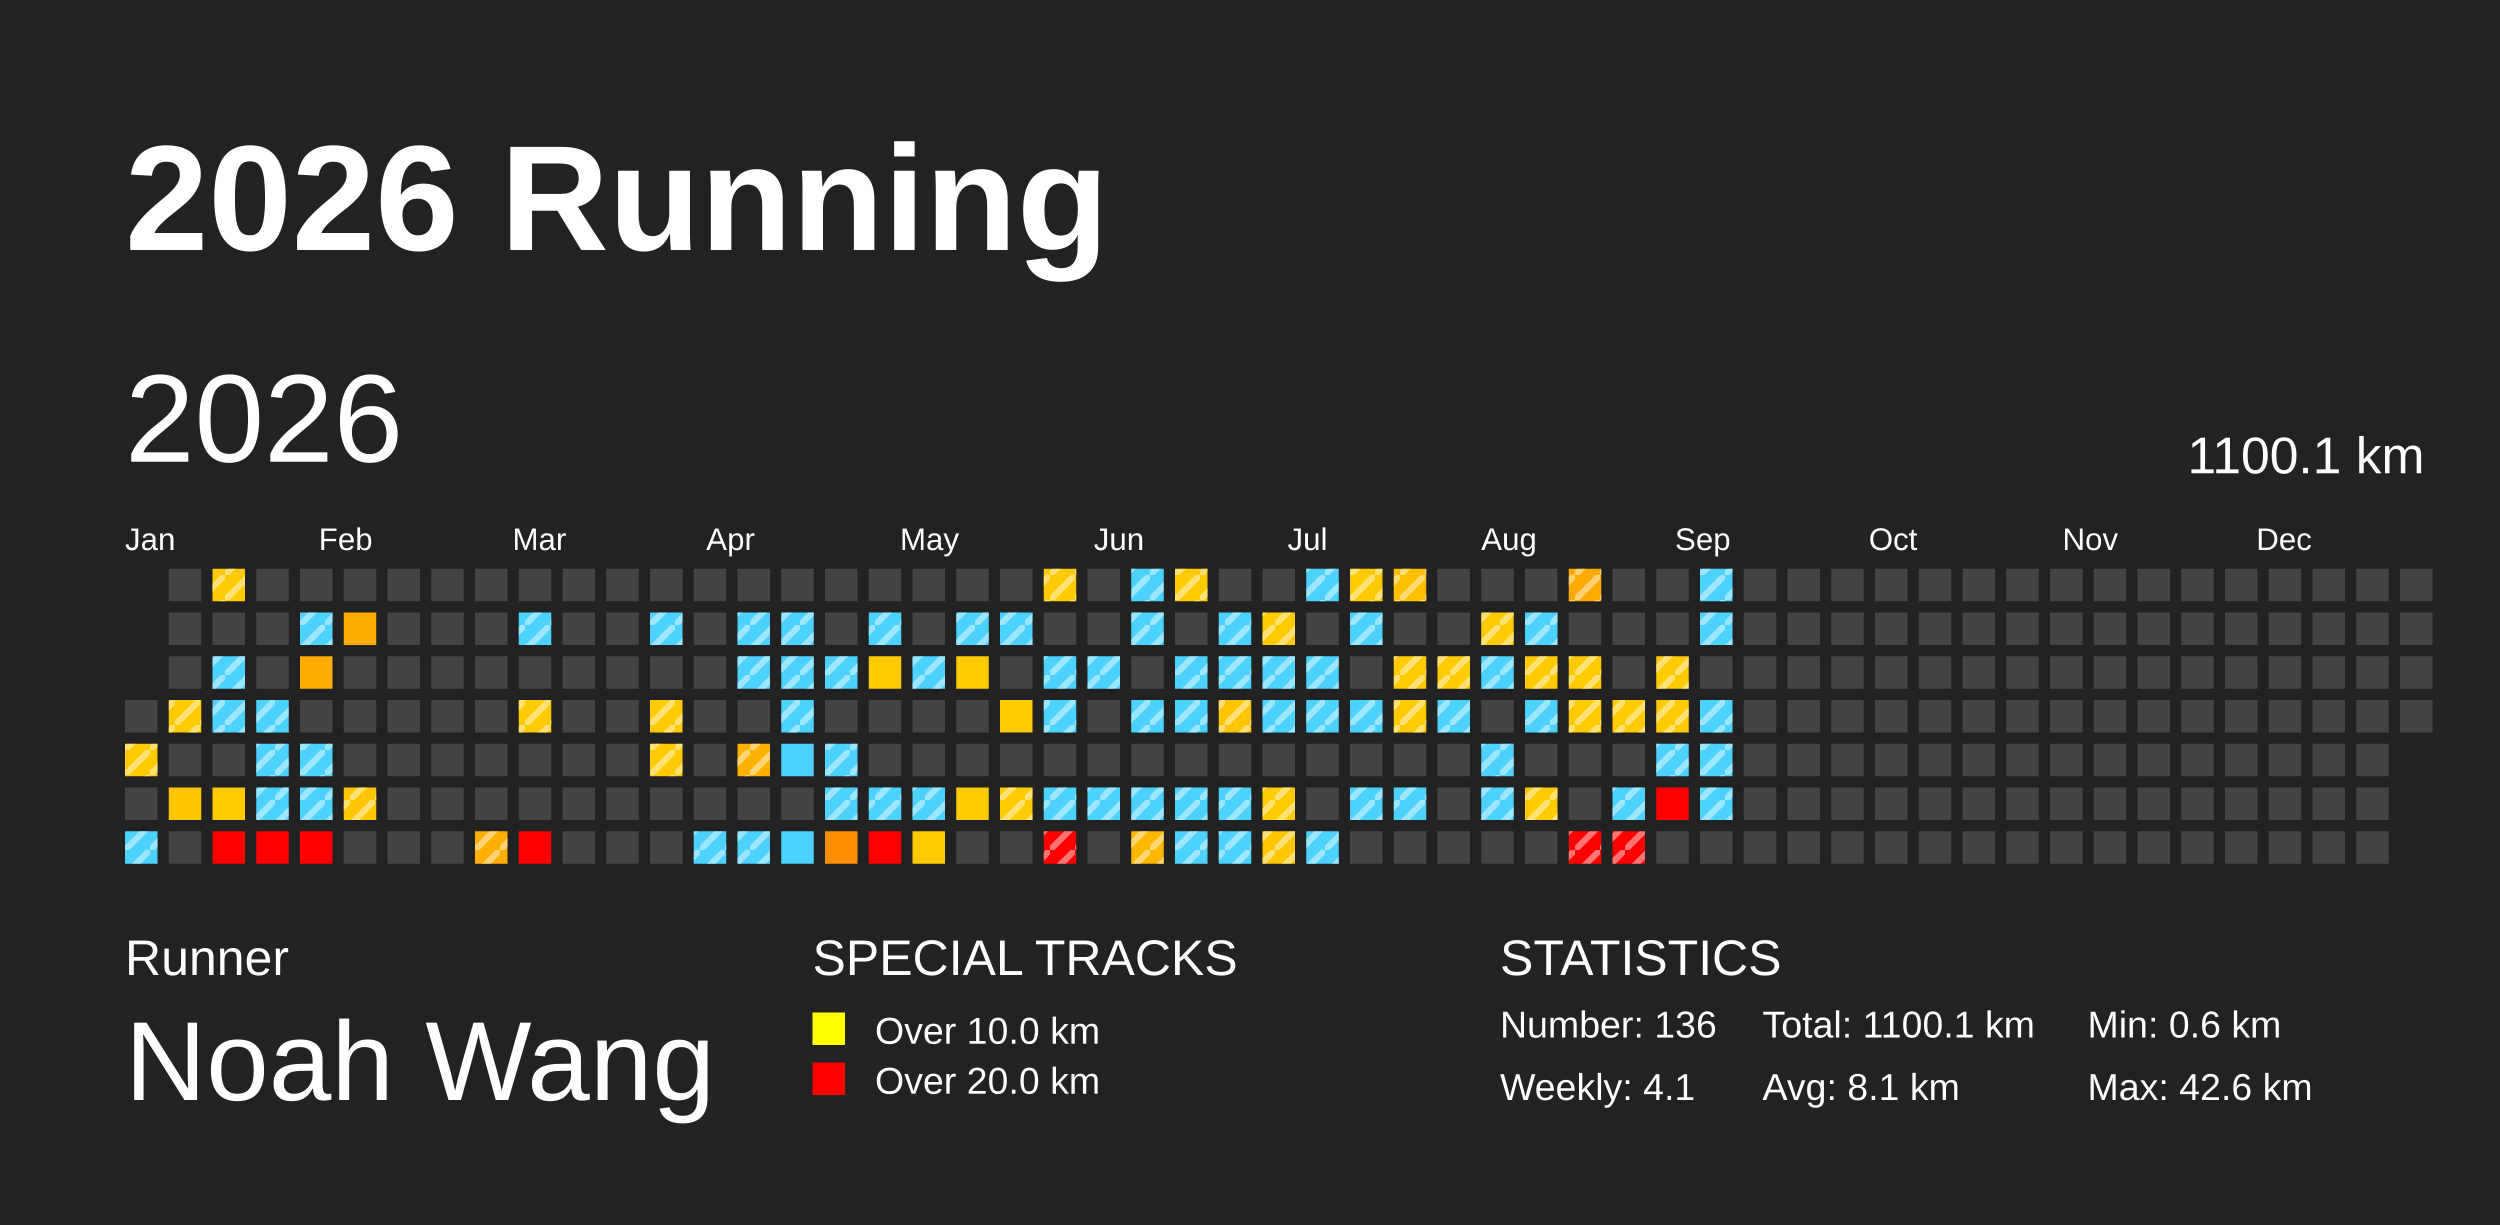
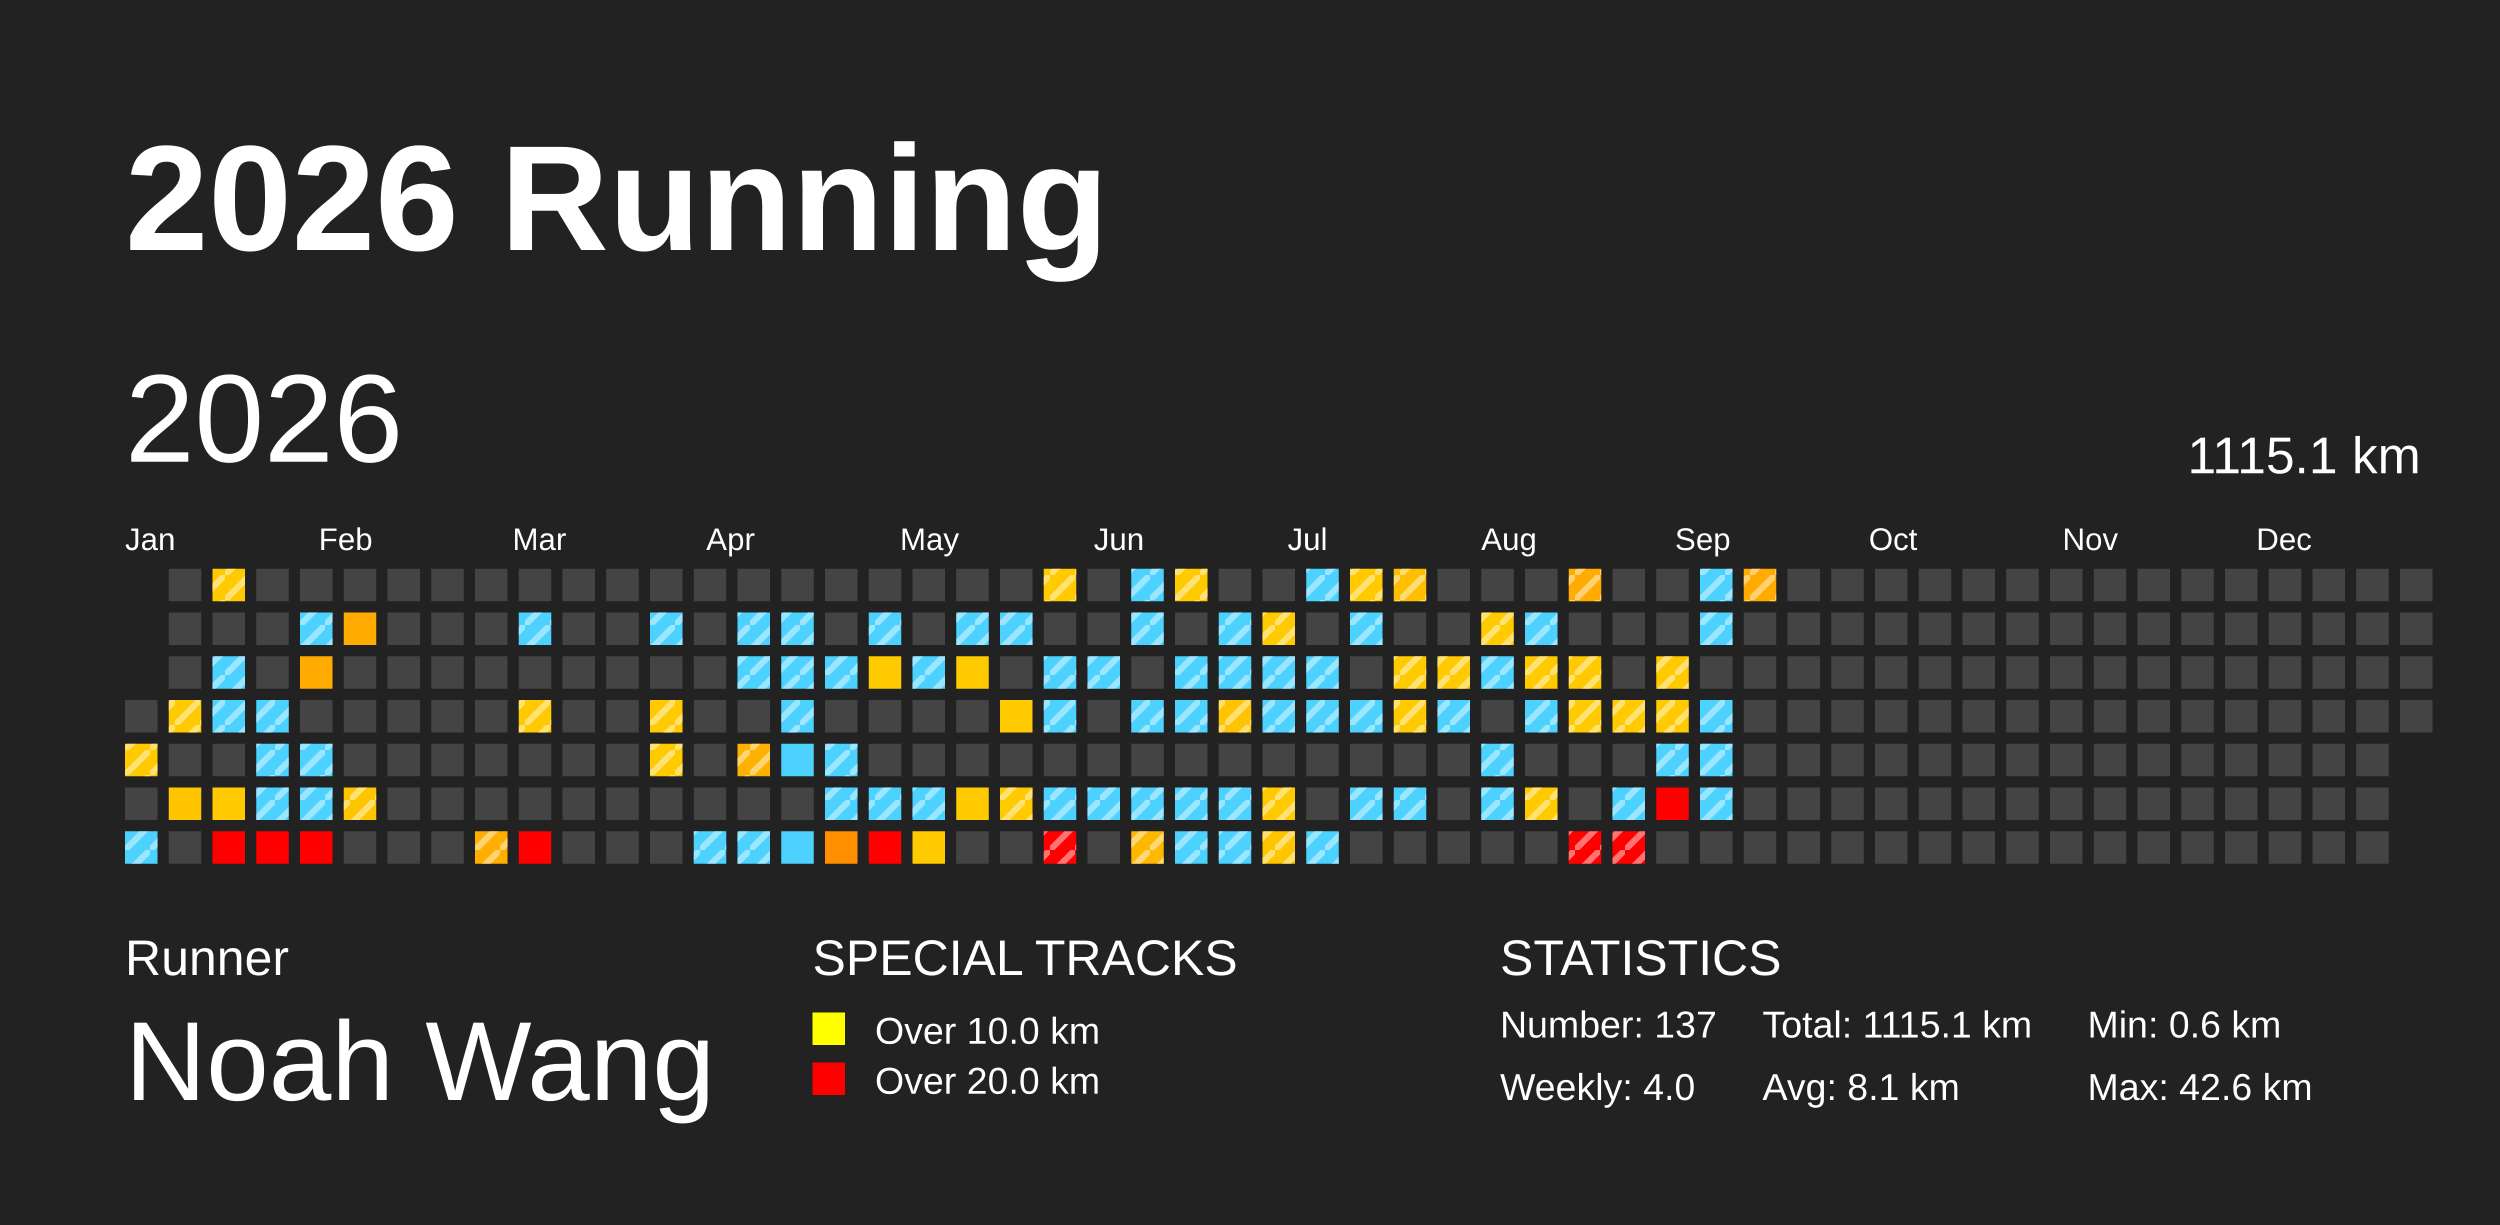
<svg xmlns="http://www.w3.org/2000/svg" baseProfile="full" height="98mm" version="1.1" viewBox="0,0,200,98" width="200mm">
  <defs>
    <pattern height="2" id="indoor-stripe" patternUnits="userSpaceOnUse" width="2">
      <line stroke="white" stroke-opacity="0.45" stroke-width="0.5" x1="0" x2="2" y1="2" y2="0" />
    </pattern>
  </defs>
  <rect fill="#222222" height="98" width="200" x="0" y="0" />
  <text fill="#FFFFFF" style="font-size:12px; font-family:Arial; font-weight:bold;" x="10" y="20">2026 Running</text>
  <text fill="#FFFFFF" style="font-size:4px; font-family:Arial" x="10" y="78">Runner</text>
  <text fill="#FFFFFF" style="font-size:9px; font-family:Arial" x="10" y="88">Noah Wang</text>
  <text fill="#FFFFFF" style="font-size:4px; font-family:Arial" x="65" y="78">SPECIAL TRACKS</text>
  <rect fill="yellow" height="2.6" width="2.6" x="65" y="81" />
  <text fill="#FFFFFF" style="font-size:3px; font-family:Arial" x="70" y="83.5">Over 10.0 km</text>
  <rect fill="red" height="2.6" width="2.6" x="65" y="85" />
  <text fill="#FFFFFF" style="font-size:3px; font-family:Arial" x="70" y="87.5">Over 20.0 km</text>
  <text fill="#FFFFFF" style="font-size:4px; font-family:Arial" x="120" y="78">STATISTICS</text>
-   <text fill="#FFFFFF" style="font-size:3px; font-family:Arial" x="120" y="83">Number: 136</text>
-   <text fill="#FFFFFF" style="font-size:3px; font-family:Arial" x="120" y="88">Weekly: 4.1</text>
-   <text fill="#FFFFFF" style="font-size:3px; font-family:Arial" x="141" y="83">Total: 1100.1 km</text>
+   <text fill="#FFFFFF" style="font-size:3px; font-family:Arial" x="120" y="83">Number: 137</text>
+   <text fill="#FFFFFF" style="font-size:3px; font-family:Arial" x="120" y="88">Weekly: 4.0</text>
+   <text fill="#FFFFFF" style="font-size:3px; font-family:Arial" x="141" y="83">Total: 1115.1 km</text>
  <text fill="#FFFFFF" style="font-size:3px; font-family:Arial" x="141" y="88">Avg: 8.1 km</text>
  <text fill="#FFFFFF" style="font-size:3px; font-family:Arial" x="167" y="83">Min: 0.6 km</text>
  <text fill="#FFFFFF" style="font-size:3px; font-family:Arial" x="167" y="88">Max: 42.6 km</text>
  <text dominant-baseline="hanging" fill="#FFFFFF" style="font-size:10.0px; font-family:Arial;" x="10" y="30">2026</text>
-   <text dominant-baseline="hanging" fill="#FFFFFF" style="font-size:4.125px; font-family:Arial;" x="175" y="35">1100.1 km</text>
+   <text dominant-baseline="hanging" fill="#FFFFFF" style="font-size:4.125px; font-family:Arial;" x="175" y="35">1115.1 km</text>
  <text fill="#FFFFFF" style="font-size:2.5px; font-family:Arial" x="10.0" y="44">Jan</text>
  <text fill="#FFFFFF" style="font-size:2.5px; font-family:Arial" x="25.5" y="44">Feb</text>
  <text fill="#FFFFFF" style="font-size:2.5px; font-family:Arial" x="41.0" y="44">Mar</text>
  <text fill="#FFFFFF" style="font-size:2.5px; font-family:Arial" x="56.5" y="44">Apr</text>
  <text fill="#FFFFFF" style="font-size:2.5px; font-family:Arial" x="72.0" y="44">May</text>
  <text fill="#FFFFFF" style="font-size:2.5px; font-family:Arial" x="87.5" y="44">Jun</text>
  <text fill="#FFFFFF" style="font-size:2.5px; font-family:Arial" x="103.0" y="44">Jul</text>
  <text fill="#FFFFFF" style="font-size:2.5px; font-family:Arial" x="118.5" y="44">Aug</text>
  <text fill="#FFFFFF" style="font-size:2.5px; font-family:Arial" x="134.0" y="44">Sep</text>
  <text fill="#FFFFFF" style="font-size:2.5px; font-family:Arial" x="149.5" y="44">Oct</text>
  <text fill="#FFFFFF" style="font-size:2.5px; font-family:Arial" x="165.0" y="44">Nov</text>
  <text fill="#FFFFFF" style="font-size:2.5px; font-family:Arial" x="180.5" y="44">Dec</text>
  <rect fill="#444444" height="2.6" width="2.6" x="10.0" y="56.0" />
  <rect fill="#ffca00" height="2.6" width="2.6" x="10.0" y="59.5" />
  <rect fill="url(#indoor-stripe)" height="2.6" style="pointer-events: none;" width="2.6" x="10.0" y="59.5" />
  <rect fill="#444444" height="2.6" width="2.6" x="10.0" y="63.0" />
  <rect fill="#4dd2ff" height="2.6" width="2.6" x="10.0" y="66.5" />
  <rect fill="url(#indoor-stripe)" height="2.6" style="pointer-events: none;" width="2.6" x="10.0" y="66.5" />
  <rect fill="#444444" height="2.6" width="2.6" x="13.5" y="45.5" />
  <rect fill="#444444" height="2.6" width="2.6" x="13.5" y="49.0" />
  <rect fill="#444444" height="2.6" width="2.6" x="13.5" y="52.5" />
  <rect fill="#ffca00" height="2.6" width="2.6" x="13.5" y="56.0" />
  <rect fill="url(#indoor-stripe)" height="2.6" style="pointer-events: none;" width="2.6" x="13.5" y="56.0" />
  <rect fill="#444444" height="2.6" width="2.6" x="13.5" y="59.5" />
  <rect fill="#ffc600" height="2.6" width="2.6" x="13.5" y="63.0" />
  <rect fill="#444444" height="2.6" width="2.6" x="13.5" y="66.5" />
  <rect fill="#ffca00" height="2.6" width="2.6" x="17.0" y="45.5" />
  <rect fill="url(#indoor-stripe)" height="2.6" style="pointer-events: none;" width="2.6" x="17.0" y="45.5" />
  <rect fill="#444444" height="2.6" width="2.6" x="17.0" y="49.0" />
  <rect fill="#4dd2ff" height="2.6" width="2.6" x="17.0" y="52.5" />
  <rect fill="url(#indoor-stripe)" height="2.6" style="pointer-events: none;" width="2.6" x="17.0" y="52.5" />
  <rect fill="#4dd2ff" height="2.6" width="2.6" x="17.0" y="56.0" />
  <rect fill="url(#indoor-stripe)" height="2.6" style="pointer-events: none;" width="2.6" x="17.0" y="56.0" />
  <rect fill="#444444" height="2.6" width="2.6" x="17.0" y="59.5" />
  <rect fill="#ffca00" height="2.6" width="2.6" x="17.0" y="63.0" />
  <rect fill="red" height="2.6" width="2.6" x="17.0" y="66.5" />
  <rect fill="#444444" height="2.6" width="2.6" x="20.5" y="45.5" />
  <rect fill="#444444" height="2.6" width="2.6" x="20.5" y="49.0" />
  <rect fill="#444444" height="2.6" width="2.6" x="20.5" y="52.5" />
  <rect fill="#4dd2ff" height="2.6" width="2.6" x="20.5" y="56.0" />
  <rect fill="url(#indoor-stripe)" height="2.6" style="pointer-events: none;" width="2.6" x="20.5" y="56.0" />
  <rect fill="#4dd2ff" height="2.6" width="2.6" x="20.5" y="59.5" />
  <rect fill="url(#indoor-stripe)" height="2.6" style="pointer-events: none;" width="2.6" x="20.5" y="59.5" />
  <rect fill="#4dd2ff" height="2.6" width="2.6" x="20.5" y="63.0" />
  <rect fill="url(#indoor-stripe)" height="2.6" style="pointer-events: none;" width="2.6" x="20.5" y="63.0" />
  <rect fill="red" height="2.6" width="2.6" x="20.5" y="66.5" />
  <rect fill="#444444" height="2.6" width="2.6" x="24.0" y="45.5" />
  <rect fill="#4dd2ff" height="2.6" width="2.6" x="24.0" y="49.0" />
  <rect fill="url(#indoor-stripe)" height="2.6" style="pointer-events: none;" width="2.6" x="24.0" y="49.0" />
  <rect fill="#ffab00" height="2.6" width="2.6" x="24.0" y="52.5" />
  <rect fill="#444444" height="2.6" width="2.6" x="24.0" y="56.0" />
  <rect fill="#4dd2ff" height="2.6" width="2.6" x="24.0" y="59.5" />
  <rect fill="url(#indoor-stripe)" height="2.6" style="pointer-events: none;" width="2.6" x="24.0" y="59.5" />
  <rect fill="#4dd2ff" height="2.6" width="2.6" x="24.0" y="63.0" />
  <rect fill="url(#indoor-stripe)" height="2.6" style="pointer-events: none;" width="2.6" x="24.0" y="63.0" />
  <rect fill="red" height="2.6" width="2.6" x="24.0" y="66.5" />
  <rect fill="#444444" height="2.6" width="2.6" x="27.5" y="45.5" />
  <rect fill="#ffab00" height="2.6" width="2.6" x="27.5" y="49.0" />
  <rect fill="#444444" height="2.6" width="2.6" x="27.5" y="52.5" />
  <rect fill="#444444" height="2.6" width="2.6" x="27.5" y="56.0" />
  <rect fill="#444444" height="2.6" width="2.6" x="27.5" y="59.5" />
  <rect fill="#ffc600" height="2.6" width="2.6" x="27.5" y="63.0" />
  <rect fill="url(#indoor-stripe)" height="2.6" style="pointer-events: none;" width="2.6" x="27.5" y="63.0" />
  <rect fill="#444444" height="2.6" width="2.6" x="27.5" y="66.5" />
  <rect fill="#444444" height="2.6" width="2.6" x="31.0" y="45.5" />
  <rect fill="#444444" height="2.6" width="2.6" x="31.0" y="49.0" />
  <rect fill="#444444" height="2.6" width="2.6" x="31.0" y="52.5" />
  <rect fill="#444444" height="2.6" width="2.6" x="31.0" y="56.0" />
  <rect fill="#444444" height="2.6" width="2.6" x="31.0" y="59.5" />
  <rect fill="#444444" height="2.6" width="2.6" x="31.0" y="63.0" />
  <rect fill="#444444" height="2.6" width="2.6" x="31.0" y="66.5" />
  <rect fill="#444444" height="2.6" width="2.6" x="34.5" y="45.5" />
  <rect fill="#444444" height="2.6" width="2.6" x="34.5" y="49.0" />
  <rect fill="#444444" height="2.6" width="2.6" x="34.5" y="52.5" />
  <rect fill="#444444" height="2.6" width="2.6" x="34.5" y="56.0" />
  <rect fill="#444444" height="2.6" width="2.6" x="34.5" y="59.5" />
  <rect fill="#444444" height="2.6" width="2.6" x="34.5" y="63.0" />
  <rect fill="#444444" height="2.6" width="2.6" x="34.5" y="66.5" />
  <rect fill="#444444" height="2.6" width="2.6" x="38.0" y="45.5" />
  <rect fill="#444444" height="2.6" width="2.6" x="38.0" y="49.0" />
  <rect fill="#444444" height="2.6" width="2.6" x="38.0" y="52.5" />
  <rect fill="#444444" height="2.6" width="2.6" x="38.0" y="56.0" />
  <rect fill="#444444" height="2.6" width="2.6" x="38.0" y="59.5" />
  <rect fill="#444444" height="2.6" width="2.6" x="38.0" y="63.0" />
  <rect fill="#ffaf00" height="2.6" width="2.6" x="38.0" y="66.5" />
  <rect fill="url(#indoor-stripe)" height="2.6" style="pointer-events: none;" width="2.6" x="38.0" y="66.5" />
  <rect fill="#444444" height="2.6" width="2.6" x="41.5" y="45.5" />
  <rect fill="#4dd2ff" height="2.6" width="2.6" x="41.5" y="49.0" />
  <rect fill="url(#indoor-stripe)" height="2.6" style="pointer-events: none;" width="2.6" x="41.5" y="49.0" />
  <rect fill="#444444" height="2.6" width="2.6" x="41.5" y="52.5" />
  <rect fill="#ffca00" height="2.6" width="2.6" x="41.5" y="56.0" />
  <rect fill="url(#indoor-stripe)" height="2.6" style="pointer-events: none;" width="2.6" x="41.5" y="56.0" />
  <rect fill="#444444" height="2.6" width="2.6" x="41.5" y="59.5" />
  <rect fill="#444444" height="2.6" width="2.6" x="41.5" y="63.0" />
  <rect fill="red" height="2.6" width="2.6" x="41.5" y="66.5" />
  <rect fill="#444444" height="2.6" width="2.6" x="45.0" y="45.5" />
  <rect fill="#444444" height="2.6" width="2.6" x="45.0" y="49.0" />
  <rect fill="#444444" height="2.6" width="2.6" x="45.0" y="52.5" />
  <rect fill="#444444" height="2.6" width="2.6" x="45.0" y="56.0" />
  <rect fill="#444444" height="2.6" width="2.6" x="45.0" y="59.5" />
  <rect fill="#444444" height="2.6" width="2.6" x="45.0" y="63.0" />
  <rect fill="#444444" height="2.6" width="2.6" x="45.0" y="66.5" />
  <rect fill="#444444" height="2.6" width="2.6" x="48.5" y="45.5" />
  <rect fill="#444444" height="2.6" width="2.6" x="48.5" y="49.0" />
  <rect fill="#444444" height="2.6" width="2.6" x="48.5" y="52.5" />
  <rect fill="#444444" height="2.6" width="2.6" x="48.5" y="56.0" />
  <rect fill="#444444" height="2.6" width="2.6" x="48.5" y="59.5" />
  <rect fill="#444444" height="2.6" width="2.6" x="48.5" y="63.0" />
  <rect fill="#444444" height="2.6" width="2.6" x="48.5" y="66.5" />
  <rect fill="#444444" height="2.6" width="2.6" x="52.0" y="45.5" />
  <rect fill="#4dd2ff" height="2.6" width="2.6" x="52.0" y="49.0" />
  <rect fill="url(#indoor-stripe)" height="2.6" style="pointer-events: none;" width="2.6" x="52.0" y="49.0" />
  <rect fill="#444444" height="2.6" width="2.6" x="52.0" y="52.5" />
  <rect fill="#ffca00" height="2.6" width="2.6" x="52.0" y="56.0" />
  <rect fill="url(#indoor-stripe)" height="2.6" style="pointer-events: none;" width="2.6" x="52.0" y="56.0" />
  <rect fill="#ffca00" height="2.6" width="2.6" x="52.0" y="59.5" />
  <rect fill="url(#indoor-stripe)" height="2.6" style="pointer-events: none;" width="2.6" x="52.0" y="59.5" />
  <rect fill="#444444" height="2.6" width="2.6" x="52.0" y="63.0" />
  <rect fill="#444444" height="2.6" width="2.6" x="52.0" y="66.5" />
  <rect fill="#444444" height="2.6" width="2.6" x="55.5" y="45.5" />
  <rect fill="#444444" height="2.6" width="2.6" x="55.5" y="49.0" />
  <rect fill="#444444" height="2.6" width="2.6" x="55.5" y="52.5" />
  <rect fill="#444444" height="2.6" width="2.6" x="55.5" y="56.0" />
  <rect fill="#444444" height="2.6" width="2.6" x="55.5" y="59.5" />
  <rect fill="#444444" height="2.6" width="2.6" x="55.5" y="63.0" />
  <rect fill="#4dd2ff" height="2.6" width="2.6" x="55.5" y="66.5" />
  <rect fill="url(#indoor-stripe)" height="2.6" style="pointer-events: none;" width="2.6" x="55.5" y="66.5" />
  <rect fill="#444444" height="2.6" width="2.6" x="59.0" y="45.5" />
  <rect fill="#4dd2ff" height="2.6" width="2.6" x="59.0" y="49.0" />
  <rect fill="url(#indoor-stripe)" height="2.6" style="pointer-events: none;" width="2.6" x="59.0" y="49.0" />
  <rect fill="#4dd2ff" height="2.6" width="2.6" x="59.0" y="52.5" />
  <rect fill="url(#indoor-stripe)" height="2.6" style="pointer-events: none;" width="2.6" x="59.0" y="52.5" />
  <rect fill="#444444" height="2.6" width="2.6" x="59.0" y="56.0" />
  <rect fill="#ffb100" height="2.6" width="2.6" x="59.0" y="59.5" />
  <rect fill="url(#indoor-stripe)" height="2.6" style="pointer-events: none;" width="2.6" x="59.0" y="59.5" />
  <rect fill="#444444" height="2.6" width="2.6" x="59.0" y="63.0" />
  <rect fill="#4dd2ff" height="2.6" width="2.6" x="59.0" y="66.5" />
  <rect fill="url(#indoor-stripe)" height="2.6" style="pointer-events: none;" width="2.6" x="59.0" y="66.5" />
  <rect fill="#444444" height="2.6" width="2.6" x="62.5" y="45.5" />
  <rect fill="#4dd2ff" height="2.6" width="2.6" x="62.5" y="49.0" />
  <rect fill="url(#indoor-stripe)" height="2.6" style="pointer-events: none;" width="2.6" x="62.5" y="49.0" />
  <rect fill="#4dd2ff" height="2.6" width="2.6" x="62.5" y="52.5" />
  <rect fill="url(#indoor-stripe)" height="2.6" style="pointer-events: none;" width="2.6" x="62.5" y="52.5" />
  <rect fill="#4dd2ff" height="2.6" width="2.6" x="62.5" y="56.0" />
  <rect fill="url(#indoor-stripe)" height="2.6" style="pointer-events: none;" width="2.6" x="62.5" y="56.0" />
  <rect fill="#4dd2ff" height="2.6" width="2.6" x="62.5" y="59.5" />
  <rect fill="#444444" height="2.6" width="2.6" x="62.5" y="63.0" />
  <rect fill="#4dd2ff" height="2.6" width="2.6" x="62.5" y="66.5" />
  <rect fill="#444444" height="2.6" width="2.6" x="66.0" y="45.5" />
  <rect fill="#444444" height="2.6" width="2.6" x="66.0" y="49.0" />
  <rect fill="#4dd2ff" height="2.6" width="2.6" x="66.0" y="52.5" />
  <rect fill="url(#indoor-stripe)" height="2.6" style="pointer-events: none;" width="2.6" x="66.0" y="52.5" />
  <rect fill="#444444" height="2.6" width="2.6" x="66.0" y="56.0" />
  <rect fill="#4dd2ff" height="2.6" width="2.6" x="66.0" y="59.5" />
  <rect fill="url(#indoor-stripe)" height="2.6" style="pointer-events: none;" width="2.6" x="66.0" y="59.5" />
  <rect fill="#4dd2ff" height="2.6" width="2.6" x="66.0" y="63.0" />
  <rect fill="url(#indoor-stripe)" height="2.6" style="pointer-events: none;" width="2.6" x="66.0" y="63.0" />
  <rect fill="#ff8f00" height="2.6" width="2.6" x="66.0" y="66.5" />
  <rect fill="#444444" height="2.6" width="2.6" x="69.5" y="45.5" />
  <rect fill="#4dd2ff" height="2.6" width="2.6" x="69.5" y="49.0" />
  <rect fill="url(#indoor-stripe)" height="2.6" style="pointer-events: none;" width="2.6" x="69.5" y="49.0" />
  <rect fill="#ffca00" height="2.6" width="2.6" x="69.5" y="52.5" />
  <rect fill="#444444" height="2.6" width="2.6" x="69.5" y="56.0" />
  <rect fill="#444444" height="2.6" width="2.6" x="69.5" y="59.5" />
  <rect fill="#4dd2ff" height="2.6" width="2.6" x="69.5" y="63.0" />
  <rect fill="url(#indoor-stripe)" height="2.6" style="pointer-events: none;" width="2.6" x="69.5" y="63.0" />
  <rect fill="red" height="2.6" width="2.6" x="69.5" y="66.5" />
  <rect fill="#444444" height="2.6" width="2.6" x="73.0" y="45.5" />
  <rect fill="#444444" height="2.6" width="2.6" x="73.0" y="49.0" />
  <rect fill="#4dd2ff" height="2.6" width="2.6" x="73.0" y="52.5" />
  <rect fill="url(#indoor-stripe)" height="2.6" style="pointer-events: none;" width="2.6" x="73.0" y="52.5" />
  <rect fill="#444444" height="2.6" width="2.6" x="73.0" y="56.0" />
  <rect fill="#444444" height="2.6" width="2.6" x="73.0" y="59.5" />
  <rect fill="#4dd2ff" height="2.6" width="2.6" x="73.0" y="63.0" />
  <rect fill="url(#indoor-stripe)" height="2.6" style="pointer-events: none;" width="2.6" x="73.0" y="63.0" />
  <rect fill="#ffca00" height="2.6" width="2.6" x="73.0" y="66.5" />
  <rect fill="#444444" height="2.6" width="2.6" x="76.5" y="45.5" />
  <rect fill="#4dd2ff" height="2.6" width="2.6" x="76.5" y="49.0" />
  <rect fill="url(#indoor-stripe)" height="2.6" style="pointer-events: none;" width="2.6" x="76.5" y="49.0" />
  <rect fill="#ffca00" height="2.6" width="2.6" x="76.5" y="52.5" />
  <rect fill="#444444" height="2.6" width="2.6" x="76.5" y="56.0" />
  <rect fill="#444444" height="2.6" width="2.6" x="76.5" y="59.5" />
  <rect fill="#ffca00" height="2.6" width="2.6" x="76.5" y="63.0" />
  <rect fill="#444444" height="2.6" width="2.6" x="76.5" y="66.5" />
  <rect fill="#444444" height="2.6" width="2.6" x="80.0" y="45.5" />
  <rect fill="#4dd2ff" height="2.6" width="2.6" x="80.0" y="49.0" />
  <rect fill="url(#indoor-stripe)" height="2.6" style="pointer-events: none;" width="2.6" x="80.0" y="49.0" />
  <rect fill="#444444" height="2.6" width="2.6" x="80.0" y="52.5" />
  <rect fill="#ffca00" height="2.6" width="2.6" x="80.0" y="56.0" />
  <rect fill="#444444" height="2.6" width="2.6" x="80.0" y="59.5" />
  <rect fill="#ffca00" height="2.6" width="2.6" x="80.0" y="63.0" />
  <rect fill="url(#indoor-stripe)" height="2.6" style="pointer-events: none;" width="2.6" x="80.0" y="63.0" />
  <rect fill="#444444" height="2.6" width="2.6" x="80.0" y="66.5" />
  <rect fill="#ffca00" height="2.6" width="2.6" x="83.5" y="45.5" />
  <rect fill="url(#indoor-stripe)" height="2.6" style="pointer-events: none;" width="2.6" x="83.5" y="45.5" />
  <rect fill="#444444" height="2.6" width="2.6" x="83.5" y="49.0" />
  <rect fill="#4dd2ff" height="2.6" width="2.6" x="83.5" y="52.5" />
  <rect fill="url(#indoor-stripe)" height="2.6" style="pointer-events: none;" width="2.6" x="83.5" y="52.5" />
  <rect fill="#4dd2ff" height="2.6" width="2.6" x="83.5" y="56.0" />
  <rect fill="url(#indoor-stripe)" height="2.6" style="pointer-events: none;" width="2.6" x="83.5" y="56.0" />
  <rect fill="#444444" height="2.6" width="2.6" x="83.5" y="59.5" />
  <rect fill="#4dd2ff" height="2.6" width="2.6" x="83.5" y="63.0" />
  <rect fill="url(#indoor-stripe)" height="2.6" style="pointer-events: none;" width="2.6" x="83.5" y="63.0" />
  <rect fill="red" height="2.6" width="2.6" x="83.5" y="66.5" />
  <rect fill="url(#indoor-stripe)" height="2.6" style="pointer-events: none;" width="2.6" x="83.5" y="66.5" />
  <rect fill="#444444" height="2.6" width="2.6" x="87.0" y="45.5" />
  <rect fill="#444444" height="2.6" width="2.6" x="87.0" y="49.0" />
  <rect fill="#4dd2ff" height="2.6" width="2.6" x="87.0" y="52.5" />
  <rect fill="url(#indoor-stripe)" height="2.6" style="pointer-events: none;" width="2.6" x="87.0" y="52.5" />
  <rect fill="#444444" height="2.6" width="2.6" x="87.0" y="56.0" />
  <rect fill="#444444" height="2.6" width="2.6" x="87.0" y="59.5" />
  <rect fill="#4dd2ff" height="2.6" width="2.6" x="87.0" y="63.0" />
  <rect fill="url(#indoor-stripe)" height="2.6" style="pointer-events: none;" width="2.6" x="87.0" y="63.0" />
  <rect fill="#444444" height="2.6" width="2.6" x="87.0" y="66.5" />
  <rect fill="#4dd2ff" height="2.6" width="2.6" x="90.5" y="45.5" />
  <rect fill="url(#indoor-stripe)" height="2.6" style="pointer-events: none;" width="2.6" x="90.5" y="45.5" />
  <rect fill="#4dd2ff" height="2.6" width="2.6" x="90.5" y="49.0" />
  <rect fill="url(#indoor-stripe)" height="2.6" style="pointer-events: none;" width="2.6" x="90.5" y="49.0" />
  <rect fill="#444444" height="2.6" width="2.6" x="90.5" y="52.5" />
  <rect fill="#4dd2ff" height="2.6" width="2.6" x="90.5" y="56.0" />
  <rect fill="url(#indoor-stripe)" height="2.6" style="pointer-events: none;" width="2.6" x="90.5" y="56.0" />
  <rect fill="#444444" height="2.6" width="2.6" x="90.5" y="59.5" />
  <rect fill="#4dd2ff" height="2.6" width="2.6" x="90.5" y="63.0" />
  <rect fill="url(#indoor-stripe)" height="2.6" style="pointer-events: none;" width="2.6" x="90.5" y="63.0" />
  <rect fill="#ffb800" height="2.6" width="2.6" x="90.5" y="66.5" />
  <rect fill="url(#indoor-stripe)" height="2.6" style="pointer-events: none;" width="2.6" x="90.5" y="66.5" />
  <rect fill="#ffca00" height="2.6" width="2.6" x="94.0" y="45.5" />
  <rect fill="url(#indoor-stripe)" height="2.6" style="pointer-events: none;" width="2.6" x="94.0" y="45.5" />
  <rect fill="#444444" height="2.6" width="2.6" x="94.0" y="49.0" />
  <rect fill="#4dd2ff" height="2.6" width="2.6" x="94.0" y="52.5" />
  <rect fill="url(#indoor-stripe)" height="2.6" style="pointer-events: none;" width="2.6" x="94.0" y="52.5" />
  <rect fill="#4dd2ff" height="2.6" width="2.6" x="94.0" y="56.0" />
  <rect fill="url(#indoor-stripe)" height="2.6" style="pointer-events: none;" width="2.6" x="94.0" y="56.0" />
  <rect fill="#444444" height="2.6" width="2.6" x="94.0" y="59.5" />
  <rect fill="#4dd2ff" height="2.6" width="2.6" x="94.0" y="63.0" />
  <rect fill="url(#indoor-stripe)" height="2.6" style="pointer-events: none;" width="2.6" x="94.0" y="63.0" />
  <rect fill="#4dd2ff" height="2.6" width="2.6" x="94.0" y="66.5" />
  <rect fill="url(#indoor-stripe)" height="2.6" style="pointer-events: none;" width="2.6" x="94.0" y="66.5" />
  <rect fill="#444444" height="2.6" width="2.6" x="97.5" y="45.5" />
  <rect fill="#4dd2ff" height="2.6" width="2.6" x="97.5" y="49.0" />
  <rect fill="url(#indoor-stripe)" height="2.6" style="pointer-events: none;" width="2.6" x="97.5" y="49.0" />
  <rect fill="#4dd2ff" height="2.6" width="2.6" x="97.5" y="52.5" />
  <rect fill="url(#indoor-stripe)" height="2.6" style="pointer-events: none;" width="2.6" x="97.5" y="52.5" />
  <rect fill="#ffc400" height="2.6" width="2.6" x="97.5" y="56.0" />
  <rect fill="url(#indoor-stripe)" height="2.6" style="pointer-events: none;" width="2.6" x="97.5" y="56.0" />
  <rect fill="#444444" height="2.6" width="2.6" x="97.5" y="59.5" />
  <rect fill="#4dd2ff" height="2.6" width="2.6" x="97.5" y="63.0" />
  <rect fill="url(#indoor-stripe)" height="2.6" style="pointer-events: none;" width="2.6" x="97.5" y="63.0" />
  <rect fill="#4dd2ff" height="2.6" width="2.6" x="97.5" y="66.5" />
  <rect fill="url(#indoor-stripe)" height="2.6" style="pointer-events: none;" width="2.6" x="97.5" y="66.5" />
  <rect fill="#444444" height="2.6" width="2.6" x="101.0" y="45.5" />
  <rect fill="#ffca00" height="2.6" width="2.6" x="101.0" y="49.0" />
  <rect fill="url(#indoor-stripe)" height="2.6" style="pointer-events: none;" width="2.6" x="101.0" y="49.0" />
  <rect fill="#4dd2ff" height="2.6" width="2.6" x="101.0" y="52.5" />
  <rect fill="url(#indoor-stripe)" height="2.6" style="pointer-events: none;" width="2.6" x="101.0" y="52.5" />
  <rect fill="#4dd2ff" height="2.6" width="2.6" x="101.0" y="56.0" />
  <rect fill="url(#indoor-stripe)" height="2.6" style="pointer-events: none;" width="2.6" x="101.0" y="56.0" />
  <rect fill="#444444" height="2.6" width="2.6" x="101.0" y="59.5" />
  <rect fill="#ffca00" height="2.6" width="2.6" x="101.0" y="63.0" />
  <rect fill="url(#indoor-stripe)" height="2.6" style="pointer-events: none;" width="2.6" x="101.0" y="63.0" />
  <rect fill="#ffc600" height="2.6" width="2.6" x="101.0" y="66.5" />
  <rect fill="url(#indoor-stripe)" height="2.6" style="pointer-events: none;" width="2.6" x="101.0" y="66.5" />
  <rect fill="#4dd2ff" height="2.6" width="2.6" x="104.5" y="45.5" />
  <rect fill="url(#indoor-stripe)" height="2.6" style="pointer-events: none;" width="2.6" x="104.5" y="45.5" />
  <rect fill="#444444" height="2.6" width="2.6" x="104.5" y="49.0" />
  <rect fill="#4dd2ff" height="2.6" width="2.6" x="104.5" y="52.5" />
  <rect fill="url(#indoor-stripe)" height="2.6" style="pointer-events: none;" width="2.6" x="104.5" y="52.5" />
  <rect fill="#4dd2ff" height="2.6" width="2.6" x="104.5" y="56.0" />
  <rect fill="url(#indoor-stripe)" height="2.6" style="pointer-events: none;" width="2.6" x="104.5" y="56.0" />
  <rect fill="#444444" height="2.6" width="2.6" x="104.5" y="59.5" />
  <rect fill="#444444" height="2.6" width="2.6" x="104.5" y="63.0" />
  <rect fill="#4dd2ff" height="2.6" width="2.6" x="104.5" y="66.5" />
  <rect fill="url(#indoor-stripe)" height="2.6" style="pointer-events: none;" width="2.6" x="104.5" y="66.5" />
  <rect fill="#ffca00" height="2.6" width="2.6" x="108.0" y="45.5" />
  <rect fill="url(#indoor-stripe)" height="2.6" style="pointer-events: none;" width="2.6" x="108.0" y="45.5" />
  <rect fill="#4dd2ff" height="2.6" width="2.6" x="108.0" y="49.0" />
  <rect fill="url(#indoor-stripe)" height="2.6" style="pointer-events: none;" width="2.6" x="108.0" y="49.0" />
  <rect fill="#444444" height="2.6" width="2.6" x="108.0" y="52.5" />
  <rect fill="#4dd2ff" height="2.6" width="2.6" x="108.0" y="56.0" />
  <rect fill="url(#indoor-stripe)" height="2.6" style="pointer-events: none;" width="2.6" x="108.0" y="56.0" />
  <rect fill="#444444" height="2.6" width="2.6" x="108.0" y="59.5" />
  <rect fill="#4dd2ff" height="2.6" width="2.6" x="108.0" y="63.0" />
  <rect fill="url(#indoor-stripe)" height="2.6" style="pointer-events: none;" width="2.6" x="108.0" y="63.0" />
  <rect fill="#444444" height="2.6" width="2.6" x="108.0" y="66.5" />
  <rect fill="#ffbe00" height="2.6" width="2.6" x="111.5" y="45.5" />
  <rect fill="url(#indoor-stripe)" height="2.6" style="pointer-events: none;" width="2.6" x="111.5" y="45.5" />
  <rect fill="#444444" height="2.6" width="2.6" x="111.5" y="49.0" />
  <rect fill="#ffca00" height="2.6" width="2.6" x="111.5" y="52.5" />
  <rect fill="url(#indoor-stripe)" height="2.6" style="pointer-events: none;" width="2.6" x="111.5" y="52.5" />
  <rect fill="#ffca00" height="2.6" width="2.6" x="111.5" y="56.0" />
  <rect fill="url(#indoor-stripe)" height="2.6" style="pointer-events: none;" width="2.6" x="111.5" y="56.0" />
  <rect fill="#444444" height="2.6" width="2.6" x="111.5" y="59.5" />
  <rect fill="#4dd2ff" height="2.6" width="2.6" x="111.5" y="63.0" />
  <rect fill="url(#indoor-stripe)" height="2.6" style="pointer-events: none;" width="2.6" x="111.5" y="63.0" />
  <rect fill="#444444" height="2.6" width="2.6" x="111.5" y="66.5" />
  <rect fill="#444444" height="2.6" width="2.6" x="115.0" y="45.5" />
  <rect fill="#444444" height="2.6" width="2.6" x="115.0" y="49.0" />
  <rect fill="#ffca00" height="2.6" width="2.6" x="115.0" y="52.5" />
  <rect fill="url(#indoor-stripe)" height="2.6" style="pointer-events: none;" width="2.6" x="115.0" y="52.5" />
  <rect fill="#4dd2ff" height="2.6" width="2.6" x="115.0" y="56.0" />
  <rect fill="url(#indoor-stripe)" height="2.6" style="pointer-events: none;" width="2.6" x="115.0" y="56.0" />
  <rect fill="#444444" height="2.6" width="2.6" x="115.0" y="59.5" />
  <rect fill="#444444" height="2.6" width="2.6" x="115.0" y="63.0" />
  <rect fill="#444444" height="2.6" width="2.6" x="115.0" y="66.5" />
  <rect fill="#444444" height="2.6" width="2.6" x="118.5" y="45.5" />
  <rect fill="#ffca00" height="2.6" width="2.6" x="118.5" y="49.0" />
  <rect fill="url(#indoor-stripe)" height="2.6" style="pointer-events: none;" width="2.6" x="118.5" y="49.0" />
  <rect fill="#4dd2ff" height="2.6" width="2.6" x="118.5" y="52.5" />
  <rect fill="url(#indoor-stripe)" height="2.6" style="pointer-events: none;" width="2.6" x="118.5" y="52.5" />
  <rect fill="#444444" height="2.6" width="2.6" x="118.5" y="56.0" />
  <rect fill="#4dd2ff" height="2.6" width="2.6" x="118.5" y="59.5" />
  <rect fill="url(#indoor-stripe)" height="2.6" style="pointer-events: none;" width="2.6" x="118.5" y="59.5" />
  <rect fill="#4dd2ff" height="2.6" width="2.6" x="118.5" y="63.0" />
  <rect fill="url(#indoor-stripe)" height="2.6" style="pointer-events: none;" width="2.6" x="118.5" y="63.0" />
  <rect fill="#444444" height="2.6" width="2.6" x="118.5" y="66.5" />
  <rect fill="#444444" height="2.6" width="2.6" x="122.0" y="45.5" />
  <rect fill="#4dd2ff" height="2.6" width="2.6" x="122.0" y="49.0" />
  <rect fill="url(#indoor-stripe)" height="2.6" style="pointer-events: none;" width="2.6" x="122.0" y="49.0" />
  <rect fill="#ffca00" height="2.6" width="2.6" x="122.0" y="52.5" />
  <rect fill="url(#indoor-stripe)" height="2.6" style="pointer-events: none;" width="2.6" x="122.0" y="52.5" />
  <rect fill="#4dd2ff" height="2.6" width="2.6" x="122.0" y="56.0" />
  <rect fill="url(#indoor-stripe)" height="2.6" style="pointer-events: none;" width="2.6" x="122.0" y="56.0" />
  <rect fill="#444444" height="2.6" width="2.6" x="122.0" y="59.5" />
  <rect fill="#ffca00" height="2.6" width="2.6" x="122.0" y="63.0" />
  <rect fill="url(#indoor-stripe)" height="2.6" style="pointer-events: none;" width="2.6" x="122.0" y="63.0" />
  <rect fill="#444444" height="2.6" width="2.6" x="122.0" y="66.5" />
  <rect fill="#ffab00" height="2.6" width="2.6" x="125.5" y="45.5" />
  <rect fill="url(#indoor-stripe)" height="2.6" style="pointer-events: none;" width="2.6" x="125.5" y="45.5" />
  <rect fill="#444444" height="2.6" width="2.6" x="125.5" y="49.0" />
  <rect fill="#ffca00" height="2.6" width="2.6" x="125.5" y="52.5" />
  <rect fill="url(#indoor-stripe)" height="2.6" style="pointer-events: none;" width="2.6" x="125.5" y="52.5" />
  <rect fill="#ffca00" height="2.6" width="2.6" x="125.5" y="56.0" />
  <rect fill="url(#indoor-stripe)" height="2.6" style="pointer-events: none;" width="2.6" x="125.5" y="56.0" />
  <rect fill="#444444" height="2.6" width="2.6" x="125.5" y="59.5" />
  <rect fill="#444444" height="2.6" width="2.6" x="125.5" y="63.0" />
  <rect fill="red" height="2.6" width="2.6" x="125.5" y="66.5" />
  <rect fill="url(#indoor-stripe)" height="2.6" style="pointer-events: none;" width="2.6" x="125.5" y="66.5" />
  <rect fill="#444444" height="2.6" width="2.6" x="129.0" y="45.5" />
  <rect fill="#444444" height="2.6" width="2.6" x="129.0" y="49.0" />
  <rect fill="#444444" height="2.6" width="2.6" x="129.0" y="52.5" />
  <rect fill="#ffca00" height="2.6" width="2.6" x="129.0" y="56.0" />
  <rect fill="url(#indoor-stripe)" height="2.6" style="pointer-events: none;" width="2.6" x="129.0" y="56.0" />
  <rect fill="#444444" height="2.6" width="2.6" x="129.0" y="59.5" />
  <rect fill="#4dd2ff" height="2.6" width="2.6" x="129.0" y="63.0" />
  <rect fill="url(#indoor-stripe)" height="2.6" style="pointer-events: none;" width="2.6" x="129.0" y="63.0" />
  <rect fill="red" height="2.6" width="2.6" x="129.0" y="66.5" />
  <rect fill="url(#indoor-stripe)" height="2.6" style="pointer-events: none;" width="2.6" x="129.0" y="66.5" />
  <rect fill="#444444" height="2.6" width="2.6" x="132.5" y="45.5" />
  <rect fill="#444444" height="2.6" width="2.6" x="132.5" y="49.0" />
  <rect fill="#ffca00" height="2.6" width="2.6" x="132.5" y="52.5" />
  <rect fill="url(#indoor-stripe)" height="2.6" style="pointer-events: none;" width="2.6" x="132.5" y="52.5" />
  <rect fill="#ffca00" height="2.6" width="2.6" x="132.5" y="56.0" />
  <rect fill="url(#indoor-stripe)" height="2.6" style="pointer-events: none;" width="2.6" x="132.5" y="56.0" />
  <rect fill="#4dd2ff" height="2.6" width="2.6" x="132.5" y="59.5" />
  <rect fill="url(#indoor-stripe)" height="2.6" style="pointer-events: none;" width="2.6" x="132.5" y="59.5" />
  <rect fill="red" height="2.6" width="2.6" x="132.5" y="63.0" />
  <rect fill="#444444" height="2.6" width="2.6" x="132.5" y="66.5" />
  <rect fill="#4dd2ff" height="2.6" width="2.6" x="136.0" y="45.5" />
  <rect fill="url(#indoor-stripe)" height="2.6" style="pointer-events: none;" width="2.6" x="136.0" y="45.5" />
  <rect fill="#4dd2ff" height="2.6" width="2.6" x="136.0" y="49.0" />
  <rect fill="url(#indoor-stripe)" height="2.6" style="pointer-events: none;" width="2.6" x="136.0" y="49.0" />
  <rect fill="#444444" height="2.6" width="2.6" x="136.0" y="52.5" />
  <rect fill="#4dd2ff" height="2.6" width="2.6" x="136.0" y="56.0" />
  <rect fill="url(#indoor-stripe)" height="2.6" style="pointer-events: none;" width="2.6" x="136.0" y="56.0" />
  <rect fill="#4dd2ff" height="2.6" width="2.6" x="136.0" y="59.5" />
  <rect fill="url(#indoor-stripe)" height="2.6" style="pointer-events: none;" width="2.6" x="136.0" y="59.5" />
  <rect fill="#4dd2ff" height="2.6" width="2.6" x="136.0" y="63.0" />
  <rect fill="url(#indoor-stripe)" height="2.6" style="pointer-events: none;" width="2.6" x="136.0" y="63.0" />
  <rect fill="#444444" height="2.6" width="2.6" x="136.0" y="66.5" />
-   <rect fill="#444444" height="2.6" width="2.6" x="139.5" y="45.5" />
+   <rect fill="#ffab00" height="2.6" width="2.6" x="139.5" y="45.5" />
+   <rect fill="url(#indoor-stripe)" height="2.6" style="pointer-events: none;" width="2.6" x="139.5" y="45.5" />
  <rect fill="#444444" height="2.6" width="2.6" x="139.5" y="49.0" />
  <rect fill="#444444" height="2.6" width="2.6" x="139.5" y="52.5" />
  <rect fill="#444444" height="2.6" width="2.6" x="139.5" y="56.0" />
  <rect fill="#444444" height="2.6" width="2.6" x="139.5" y="59.5" />
  <rect fill="#444444" height="2.6" width="2.6" x="139.5" y="63.0" />
  <rect fill="#444444" height="2.6" width="2.6" x="139.5" y="66.5" />
  <rect fill="#444444" height="2.6" width="2.6" x="143.0" y="45.5" />
  <rect fill="#444444" height="2.6" width="2.6" x="143.0" y="49.0" />
  <rect fill="#444444" height="2.6" width="2.6" x="143.0" y="52.5" />
  <rect fill="#444444" height="2.6" width="2.6" x="143.0" y="56.0" />
  <rect fill="#444444" height="2.6" width="2.6" x="143.0" y="59.5" />
  <rect fill="#444444" height="2.6" width="2.6" x="143.0" y="63.0" />
  <rect fill="#444444" height="2.6" width="2.6" x="143.0" y="66.5" />
  <rect fill="#444444" height="2.6" width="2.6" x="146.5" y="45.5" />
  <rect fill="#444444" height="2.6" width="2.6" x="146.5" y="49.0" />
  <rect fill="#444444" height="2.6" width="2.6" x="146.5" y="52.5" />
  <rect fill="#444444" height="2.6" width="2.6" x="146.5" y="56.0" />
  <rect fill="#444444" height="2.6" width="2.6" x="146.5" y="59.5" />
  <rect fill="#444444" height="2.6" width="2.6" x="146.5" y="63.0" />
  <rect fill="#444444" height="2.6" width="2.6" x="146.5" y="66.5" />
  <rect fill="#444444" height="2.6" width="2.6" x="150.0" y="45.5" />
  <rect fill="#444444" height="2.6" width="2.6" x="150.0" y="49.0" />
  <rect fill="#444444" height="2.6" width="2.6" x="150.0" y="52.5" />
  <rect fill="#444444" height="2.6" width="2.6" x="150.0" y="56.0" />
  <rect fill="#444444" height="2.6" width="2.6" x="150.0" y="59.5" />
  <rect fill="#444444" height="2.6" width="2.6" x="150.0" y="63.0" />
  <rect fill="#444444" height="2.6" width="2.6" x="150.0" y="66.5" />
  <rect fill="#444444" height="2.6" width="2.6" x="153.5" y="45.5" />
  <rect fill="#444444" height="2.6" width="2.6" x="153.5" y="49.0" />
  <rect fill="#444444" height="2.6" width="2.6" x="153.5" y="52.5" />
  <rect fill="#444444" height="2.6" width="2.6" x="153.5" y="56.0" />
  <rect fill="#444444" height="2.6" width="2.6" x="153.5" y="59.5" />
  <rect fill="#444444" height="2.6" width="2.6" x="153.5" y="63.0" />
  <rect fill="#444444" height="2.6" width="2.6" x="153.5" y="66.5" />
  <rect fill="#444444" height="2.6" width="2.6" x="157.0" y="45.5" />
  <rect fill="#444444" height="2.6" width="2.6" x="157.0" y="49.0" />
  <rect fill="#444444" height="2.6" width="2.6" x="157.0" y="52.5" />
  <rect fill="#444444" height="2.6" width="2.6" x="157.0" y="56.0" />
  <rect fill="#444444" height="2.6" width="2.6" x="157.0" y="59.5" />
  <rect fill="#444444" height="2.6" width="2.6" x="157.0" y="63.0" />
  <rect fill="#444444" height="2.6" width="2.6" x="157.0" y="66.5" />
  <rect fill="#444444" height="2.6" width="2.6" x="160.5" y="45.5" />
  <rect fill="#444444" height="2.6" width="2.6" x="160.5" y="49.0" />
  <rect fill="#444444" height="2.6" width="2.6" x="160.5" y="52.5" />
  <rect fill="#444444" height="2.6" width="2.6" x="160.5" y="56.0" />
  <rect fill="#444444" height="2.6" width="2.6" x="160.5" y="59.5" />
  <rect fill="#444444" height="2.6" width="2.6" x="160.5" y="63.0" />
  <rect fill="#444444" height="2.6" width="2.6" x="160.5" y="66.5" />
  <rect fill="#444444" height="2.6" width="2.6" x="164.0" y="45.5" />
  <rect fill="#444444" height="2.6" width="2.6" x="164.0" y="49.0" />
  <rect fill="#444444" height="2.6" width="2.6" x="164.0" y="52.5" />
  <rect fill="#444444" height="2.6" width="2.6" x="164.0" y="56.0" />
  <rect fill="#444444" height="2.6" width="2.6" x="164.0" y="59.5" />
  <rect fill="#444444" height="2.6" width="2.6" x="164.0" y="63.0" />
  <rect fill="#444444" height="2.6" width="2.6" x="164.0" y="66.5" />
  <rect fill="#444444" height="2.6" width="2.6" x="167.5" y="45.5" />
  <rect fill="#444444" height="2.6" width="2.6" x="167.5" y="49.0" />
  <rect fill="#444444" height="2.6" width="2.6" x="167.5" y="52.5" />
  <rect fill="#444444" height="2.6" width="2.6" x="167.5" y="56.0" />
  <rect fill="#444444" height="2.6" width="2.6" x="167.5" y="59.5" />
  <rect fill="#444444" height="2.6" width="2.6" x="167.5" y="63.0" />
  <rect fill="#444444" height="2.6" width="2.6" x="167.5" y="66.5" />
  <rect fill="#444444" height="2.6" width="2.6" x="171.0" y="45.5" />
  <rect fill="#444444" height="2.6" width="2.6" x="171.0" y="49.0" />
  <rect fill="#444444" height="2.6" width="2.6" x="171.0" y="52.5" />
  <rect fill="#444444" height="2.6" width="2.6" x="171.0" y="56.0" />
  <rect fill="#444444" height="2.6" width="2.6" x="171.0" y="59.5" />
  <rect fill="#444444" height="2.6" width="2.6" x="171.0" y="63.0" />
  <rect fill="#444444" height="2.6" width="2.6" x="171.0" y="66.5" />
  <rect fill="#444444" height="2.6" width="2.6" x="174.5" y="45.5" />
  <rect fill="#444444" height="2.6" width="2.6" x="174.5" y="49.0" />
  <rect fill="#444444" height="2.6" width="2.6" x="174.5" y="52.5" />
  <rect fill="#444444" height="2.6" width="2.6" x="174.5" y="56.0" />
  <rect fill="#444444" height="2.6" width="2.6" x="174.5" y="59.5" />
  <rect fill="#444444" height="2.6" width="2.6" x="174.5" y="63.0" />
  <rect fill="#444444" height="2.6" width="2.6" x="174.5" y="66.5" />
  <rect fill="#444444" height="2.6" width="2.6" x="178.0" y="45.5" />
  <rect fill="#444444" height="2.6" width="2.6" x="178.0" y="49.0" />
  <rect fill="#444444" height="2.6" width="2.6" x="178.0" y="52.5" />
  <rect fill="#444444" height="2.6" width="2.6" x="178.0" y="56.0" />
  <rect fill="#444444" height="2.6" width="2.6" x="178.0" y="59.5" />
  <rect fill="#444444" height="2.6" width="2.6" x="178.0" y="63.0" />
  <rect fill="#444444" height="2.6" width="2.6" x="178.0" y="66.5" />
  <rect fill="#444444" height="2.6" width="2.6" x="181.5" y="45.5" />
  <rect fill="#444444" height="2.6" width="2.6" x="181.5" y="49.0" />
  <rect fill="#444444" height="2.6" width="2.6" x="181.5" y="52.5" />
  <rect fill="#444444" height="2.6" width="2.6" x="181.5" y="56.0" />
  <rect fill="#444444" height="2.6" width="2.6" x="181.5" y="59.5" />
  <rect fill="#444444" height="2.6" width="2.6" x="181.5" y="63.0" />
  <rect fill="#444444" height="2.6" width="2.6" x="181.5" y="66.5" />
  <rect fill="#444444" height="2.6" width="2.6" x="185.0" y="45.5" />
  <rect fill="#444444" height="2.6" width="2.6" x="185.0" y="49.0" />
  <rect fill="#444444" height="2.6" width="2.6" x="185.0" y="52.5" />
  <rect fill="#444444" height="2.6" width="2.6" x="185.0" y="56.0" />
  <rect fill="#444444" height="2.6" width="2.6" x="185.0" y="59.5" />
  <rect fill="#444444" height="2.6" width="2.6" x="185.0" y="63.0" />
  <rect fill="#444444" height="2.6" width="2.6" x="185.0" y="66.5" />
  <rect fill="#444444" height="2.6" width="2.6" x="188.5" y="45.5" />
  <rect fill="#444444" height="2.6" width="2.6" x="188.5" y="49.0" />
  <rect fill="#444444" height="2.6" width="2.6" x="188.5" y="52.5" />
  <rect fill="#444444" height="2.6" width="2.6" x="188.5" y="56.0" />
  <rect fill="#444444" height="2.6" width="2.6" x="188.5" y="59.5" />
  <rect fill="#444444" height="2.6" width="2.6" x="188.5" y="63.0" />
  <rect fill="#444444" height="2.6" width="2.6" x="188.5" y="66.5" />
  <rect fill="#444444" height="2.6" width="2.6" x="192.0" y="45.5" />
  <rect fill="#444444" height="2.6" width="2.6" x="192.0" y="49.0" />
  <rect fill="#444444" height="2.6" width="2.6" x="192.0" y="52.5" />
  <rect fill="#444444" height="2.6" width="2.6" x="192.0" y="56.0" />
</svg>
